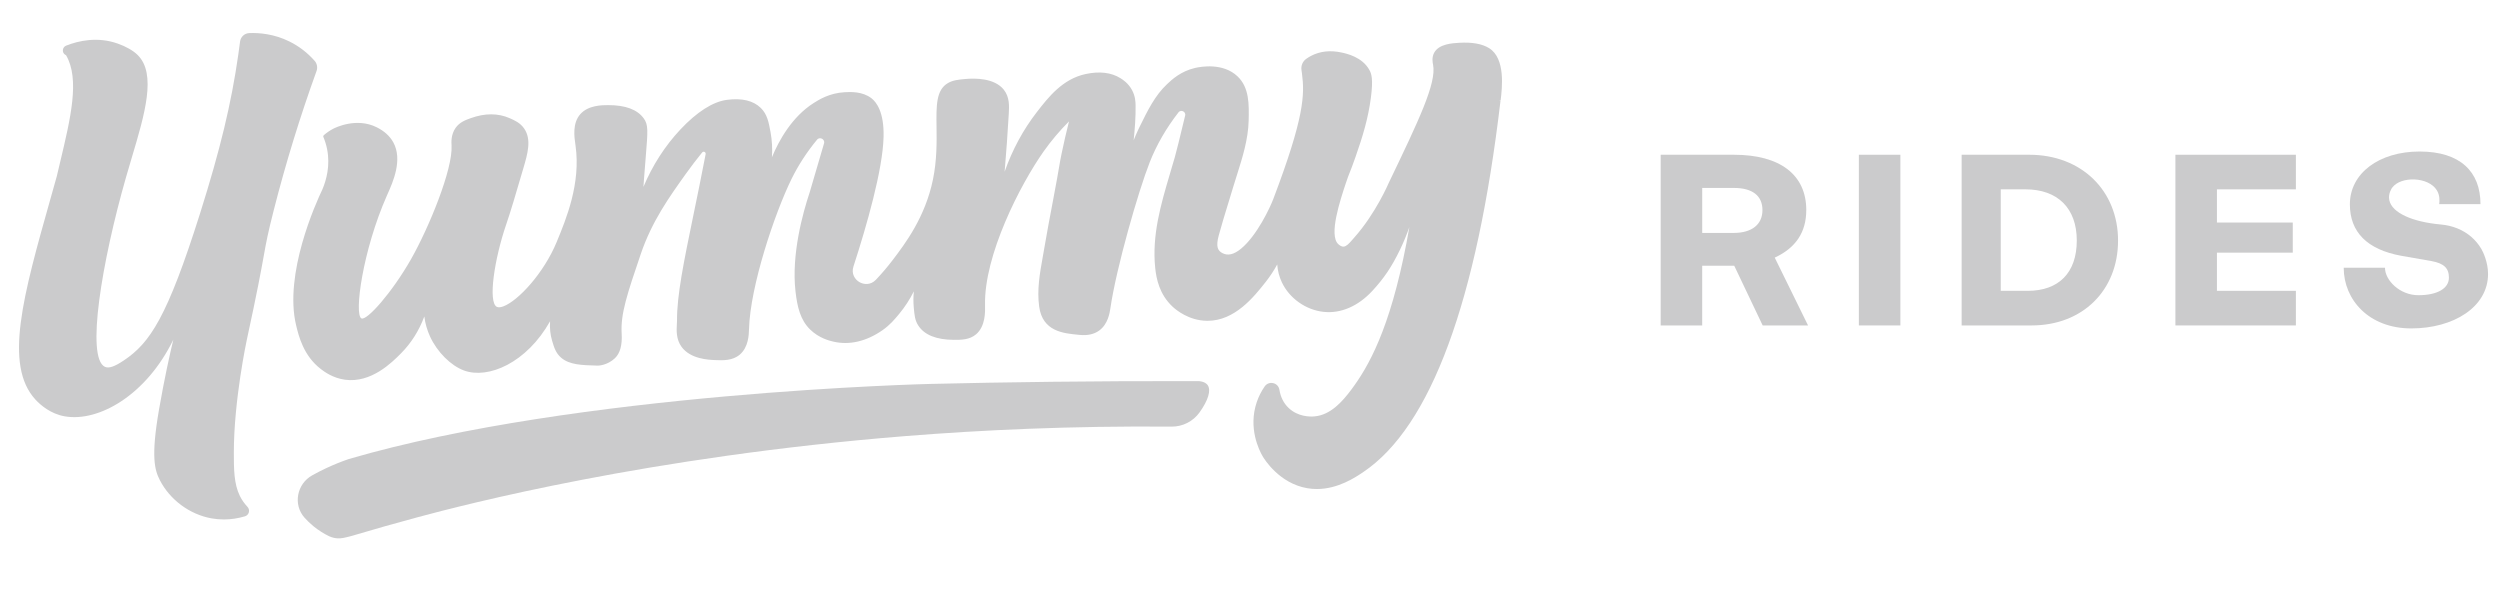
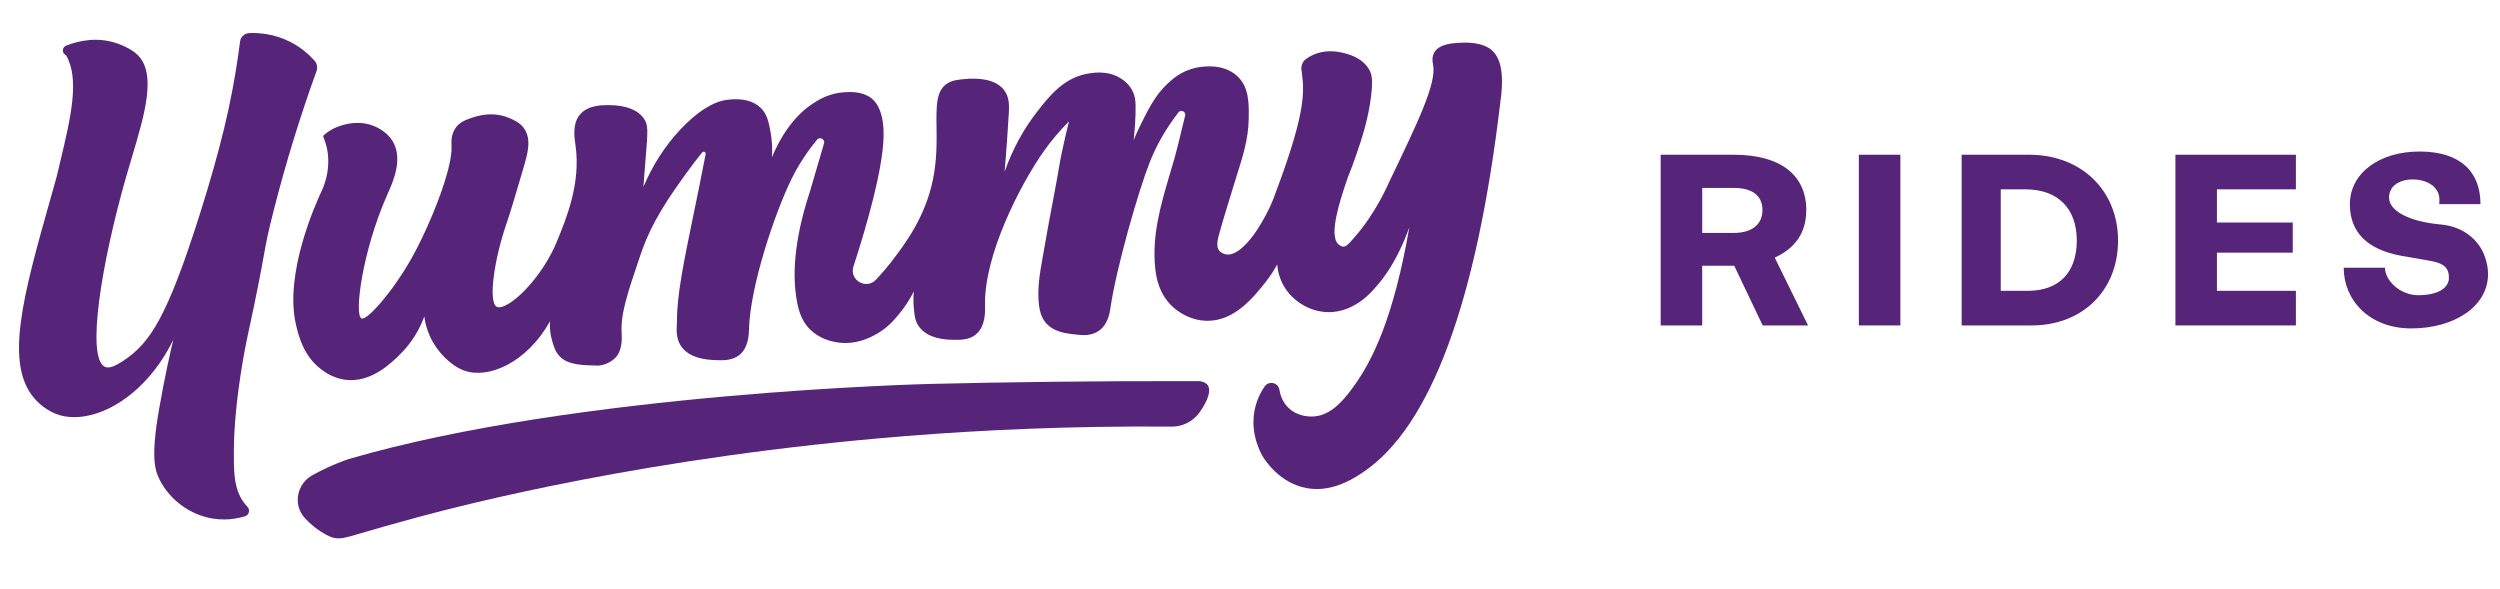
<svg xmlns="http://www.w3.org/2000/svg" id="Capa_1" version="1.1" viewBox="0 0 1205 283.68">
  <defs>
    <style>
      .st0 {
-         opacity: .63;
+         fill: #562478;
      }

-       .st0, .st1, .st2 {
+       .st1, .st2, .st3 {
        fill: #cbcbcc;
      }

      .st2 {
        opacity: .4;
      }
+ 
+       .st2, .st3 {
+         isolation: isolate;
+       }
+ 
+       .st3 {
+         opacity: .63;
+       }
    </style>
  </defs>
  <g>
-     <path class="st1" d="M870.63,101.27c0-17.01-12.6-26.68-34.84-26.68h-35.34v82.27h20.01v-28.79h15.44l13.71,28.79h21.87l-16.06-32.69c10.13-4.67,15.2-12.23,15.2-22.9ZM835.67,112.27h-15.2v-21.68h15.32c8.9,0,13.71,3.78,13.71,10.67s-5.06,11.01-13.84,11.01Z" />
-     <rect class="st1" x="895.97" y="74.59" width="20.01" height="82.27" />
-     <path class="st1" d="M978.09,74.59h-32.58v82.27h33.74c24.55,0,41.65-16.9,41.65-40.91s-17.57-41.36-42.81-41.36ZM977.39,140.18h-13.03v-48.92h11.87c15.59,0,24.78,9.12,24.78,24.68s-8.73,24.24-23.62,24.24Z" />
-     <path class="st1" d="M1196.05,120.06c-1.38-2.38-3.06-4.29-4.8-5.82-4.08-3.58-9.32-5.55-14.72-6.03-13.72-1.23-23.61-5.59-24.88-11.72-.65-3.14,1.17-5.74,1.35-5.99,4.16-5.74,17.54-5.33,21.55,1.2,1.49,2.42,1.36,5.14,1.15,6.68h19.89c0-15.56-9.7-25.35-29.34-25.35s-33.61,10.56-33.61,25.46c0,13.45,8.4,21.79,24.71,24.79l14.63,2.56c6.05,1.11,8.4,3.45,8.4,8,0,5.23-5.68,8.45-14.7,8.45s-16.12-7.22-16.12-13.23h-19.89c0,15.45,12.18,29.24,32.56,29.24s37.01-10.34,37.01-26.24c0-5.77-2.46-10.76-3.19-12Z" />
-     <polygon class="st1" points="1048.55 156.86 1106.62 156.86 1106.62 140.18 1068.56 140.18 1068.56 123.17 1068.56 121.78 1105.11 121.78 1105.11 107.26 1068.56 107.26 1068.56 91.26 1106.62 91.26 1106.62 74.59 1048.55 74.59 1048.55 156.86" />
+     <path class="st0" d="M870.63,101.27c0-17.01-12.6-26.68-34.84-26.68h-35.34v82.27h20.01v-28.79h15.44l13.71,28.79h21.87l-16.06-32.69c10.13-4.67,15.2-12.23,15.2-22.9h.01ZM835.67,112.27h-15.2v-21.68h15.32c8.9,0,13.71,3.78,13.71,10.67s-5.06,11.01-13.84,11.01h.01Z" />
+     <rect class="st0" x="895.97" y="74.59" width="20.01" height="82.27" />
+     <path class="st0" d="M978.09,74.59h-32.58v82.27h33.74c24.55,0,41.65-16.9,41.65-40.91s-17.57-41.36-42.81-41.36h0ZM977.39,140.18h-13.03v-48.92h11.87c15.59,0,24.78,9.12,24.78,24.68s-8.73,24.24-23.62,24.24Z" />
+     <path class="st0" d="M1196.05,120.06c-1.38-2.38-3.06-4.29-4.8-5.82-4.08-3.58-9.32-5.55-14.72-6.03-13.72-1.23-23.61-5.59-24.88-11.72-.65-3.14,1.17-5.74,1.35-5.99,4.16-5.74,17.54-5.33,21.55,1.2,1.49,2.42,1.36,5.14,1.15,6.68h19.89c0-15.56-9.7-25.35-29.34-25.35s-33.61,10.56-33.61,25.46c0,13.45,8.4,21.79,24.71,24.79l14.63,2.56c6.05,1.11,8.4,3.45,8.4,8,0,5.23-5.68,8.45-14.7,8.45s-16.12-7.22-16.12-13.23h-19.89c0,15.45,12.18,29.24,32.56,29.24s37.01-10.34,37.01-26.24c0-5.77-2.46-10.76-3.19-12h0Z" />
+     <polygon class="st0" points="1048.55 156.86 1106.62 156.86 1106.62 140.18 1068.56 140.18 1068.56 123.17 1068.56 121.78 1105.11 121.78 1105.11 107.26 1068.56 107.26 1068.56 91.26 1106.62 91.26 1106.62 74.59 1048.55 74.59 1048.55 156.86" />
  </g>
  <g>
-     <path class="st1" d="M723.32,48.29c.71-6.01,2.37-20.09-5.52-25.05-3.35-2.11-8.2-2.98-14.44-2.62-3.4.2-9.73.57-12.05,4.72-1.29,2.31-.79,4.8-.57,5.85,1.76,8.81-6.91,26.87-21.3,56.83-.06.15-6.37,14.96-16.72,26.52-.24.26-.47.54-.71.82l-.15.17c-1.72,2.01-2.96,3.21-4.15,3.34-1.21.13-2.3-.87-2.66-1.2-4.71-4.29.95-21.28,3.67-29.45.95-2.85,1.36-3.87,1.88-5.16.55-1.36,1.23-3.05,2.78-7.47,3.51-10,6.11-18.68,7.39-28.52,1.16-8.93.3-11.45-.68-13.26-3.41-6.32-10.98-7.96-13.47-8.5-5.43-1.18-10.37-.63-14.69,1.62-.81.42-1.59.91-2.34,1.44-1.73,1.24-2.59,3.33-2.27,5.45.08.51.16,1.06.23,1.64,1.33,10.13,1.16,21.02-13.82,60.46-1.59,4.2-7.86,17.59-15.51,23.92-3.46,2.86-6.42,3.56-9.06,2.14-2.18-1.18-3.22-3.02-1.71-8.56,1.39-5.13,2.99-10.31,4.55-15.4l.17-.55c.74-2.42,1.49-4.84,2.21-7.27.82-2.75,1.49-4.82,1.82-5.84l.18-.57c2.46-7.81,5.26-16.67,5.47-25.62.18-7.85.38-15.98-5.43-21.43-6.89-6.48-17.36-4.69-20.4-3.99-6.87,1.59-11.18,5.62-13.49,7.8-5.82,5.46-9.3,12.56-13.33,20.77-.35.71-.65,1.35-.78,1.63-.71,1.54-1.38,3.09-2,4.66.54-5.03,1.04-11.43.93-16.85-.03-1.5-.09-4.28-1.66-7.25-1.81-3.43-4.58-5.17-5.63-5.82-4.44-2.77-10.09-3.44-16.81-2-11.12,2.39-17.95,11.2-23.44,18.27-6.64,8.55-11.86,18.21-15.58,28.8.8-9.32,1.47-18.7,2-27.96.21-3.56.47-7.98-2.41-11.58-4.48-5.6-13.72-5.61-18.82-5.12-3.06.29-5.69.55-8.05,1.91-5.78,3.33-5.68,10.83-5.54,21.2.09,7.08.21,15.88-1.72,25.29-3.72,18.2-13.5,31.05-19.33,38.73-2.52,3.32-5.26,6.54-8.14,9.58-2.64,2.79-5.98,2.35-8.04,1.13-2.03-1.21-3.98-3.9-2.81-7.51,6.41-19.73,14.12-46.58,14.51-62.46.3-12.03-3.52-16.82-5.82-18.6-4.37-3.38-10.16-3.07-12.95-2.92-7.3.39-12.43,3.63-14.89,5.19-10.47,6.62-16.77,18.03-20.15,26.16.28-4.09.06-8.13-.66-12.06-.89-4.83-1.59-8.64-4.68-11.68-3.64-3.58-9.18-4.9-16.45-3.92-6.71.9-14.44,5.85-22.36,14.3-7.41,7.91-13.38,17.19-17.79,27.65.11-1.48.23-3.14.36-4.94.28-3.64.53-6.75.75-9.41,1.06-12.94,1.28-15.64-1.01-18.75-3.09-4.2-8.76-6.33-17.09-6.32-2.88,0-9.64,0-13.47,4.4-3.83,4.38-2.86,10.95-2.35,14.48l.09.64c2.58,18.25-4.47,35.27-9.13,46.55-6.17,14.9-18.5,28.27-25.7,30.94-1.34.5-2.41.57-3.1.22-4.37-2.21-1.16-23.17,4.51-39.72,2.19-6.38,4.24-13.36,8.32-27.26,1.97-6.72,4.01-13.67.33-18.98-1.91-2.75-4.59-3.93-6.96-4.97-5.63-2.48-11.95-2.48-18.78-.02-2.5.9-5.33,1.92-7.27,4.65-2.31,3.25-2.08,6.99-1.98,8.55.67,11.43-10.92,39.59-19.52,54.75-9.09,16.01-21.38,29.9-23.94,28.56-3.56-1.85.56-32.69,12.33-59.28l.32-.72c2.57-5.76,7.34-16.47,2.73-24.85-1.66-3.02-4.38-5.48-8.07-7.3-9.73-4.8-19.8.18-20.91.76-1.61.84-3.13,1.88-4.53,3.1-.24.21-.32.55-.2.84.8,1.89,1.4,3.86,1.8,5.86,1.58,7.92-.36,14.93-2.25,19.38-3.16,6.6-18.63,40.8-12.68,65.55,1.24,5.13,3.53,14.68,11.94,21.1,1.54,1.18,5.65,4.31,11.63,5.13,12.66,1.72,22.7-8.39,26.98-12.71,4.95-5,8.72-10.97,11.24-17.79.43,3.39,1.37,6.65,2.79,9.74,3.44,7.43,10,13.98,16.34,16.31,11.69,4.29,30.22-3.68,41.49-23.74-.24,3.21.08,6.4.98,9.42.95,3.2,1.78,5.97,4.38,8.18,4.01,3.42,9.88,3.58,17.32,3.78.16,0,.31,0,.5,0,.18,0,4.44-.12,8.09-3.58,2.47-2.36,3.56-6.31,3.23-11.88-.57-9.52,2.69-19.12,9.19-38.26,5.37-15.82,13.73-27.5,21.82-38.81,2.49-3.48,5.11-6.91,7.79-10.21.43-.53.97-.33,1.13-.26.33.16.65.52.55,1.07-2.08,10.87-4.11,20.73-5.91,29.43-4.63,22.48-7.97,38.73-7.89,50.84,0,.45-.03,1-.07,1.61-.17,2.93-.43,7.36,2.29,11.05,4.31,5.83,12.87,6.2,16.09,6.34,3.75.16,8.41.37,11.94-2.63,4.24-3.59,4.38-9.73,4.45-12.2.54-20.83,12.44-56.02,20.46-72.39,3.26-6.65,7.41-13.04,12.33-19,.74-.89,1.75-.81,2.4-.47.66.35,1.3,1.15.97,2.28l-6.91,23.55c-3.41,10.21-8.83,29.98-6.85,47.65.87,7.75,2.39,13.85,6.98,18.39,4.36,4.32,9.58,5.53,11.3,5.93,7.71,1.79,15.87-.1,23.61-5.48,3.66-2.55,5.87-5.22,8.11-7.92,2.75-3.32,5.12-6.97,7.06-10.85-.26,2.55-.28,5.13-.05,7.7.35,3.91.56,6.27,2.19,8.79,2.93,4.53,8.67,6.84,17.07,6.89,3.55.02,7.58.04,10.77-2.66,4.59-3.89,4.4-11.03,4.33-13.72v-.27c-.58-24.05,17.02-58.25,28.24-74.15,3.58-5.07,7.69-9.94,12.23-14.5-1.29,5.13-2.5,10.37-3.59,15.63-.57,2.75-.79,4.03-1.16,6.23-.45,2.67-1.14,6.7-3,16.51-1.44,7.59-2.93,15.43-4.24,23.19-.22,1.32-.46,2.64-.71,4.05-1.37,7.64-2.79,15.54-1.68,23.68,1.63,11.97,11.67,12.9,18.99,13.58l.69.07c3.69.35,6.79-.35,9.21-2.09,4.32-3.1,5.12-8.64,5.44-10.8,2.84-19.5,13.5-56.51,18.95-70.33,3.31-8.4,7.98-16.49,13.86-24.05.67-.86,1.62-.81,2.23-.52.62.3,1.25,1.02.99,2.07-2.66,11.11-4.34,17.85-4.97,20.02,0,0-1.08,3.68-1.16,3.93-.44,1.51-.88,3.03-1.34,4.56-4.22,14.33-8.59,29.15-6.96,44.91.53,5.16,1.98,12.72,8.41,18.71,1.67,1.56,7.81,6.67,16.54,6.78.1,0,.2,0,.3,0,13.18,0,22.38-11.62,27.9-18.6,2.11-2.67,4.03-5.55,5.66-8.56.22,3.04.97,5.93,2.23,8.6,3.65,7.73,11.55,13.33,20.13,14.25,8.29.89,16.62-2.7,23.48-10.11,5.63-6.08,9.36-11.62,13.3-19.77,1.72-3.57,3.24-7.23,4.55-10.97-.45,2.6-.92,5.2-1.42,7.79-8.05,41.76-18.4,59.6-26.52,70.49-4.49,6.02-10.12,12.27-17.77,12.95-2.24.21-7.96.2-12.46-4.04-2.38-2.25-3.88-5.2-4.46-8.78-.26-1.62-1.41-2.85-3-3.21-1.61-.36-3.19.25-4.13,1.62-1.62,2.35-2.9,4.89-3.8,7.55-4.2,12.4,1.09,23.06,2.81,26.03.77,1.33,7.95,13.09,21.5,15.44,1.59.28,3.15.4,4.67.4,10.24,0,18.6-5.64,22.46-8.24,32.43-21.89,54.66-82.13,66.07-179.04l-.73-.09h0s.75-.06.75-.06Z" />
-     <path class="st1" d="M151.61,29.28c-3.43-3.89-7.51-7.01-12.1-9.28-7.48-3.7-14.67-4.24-19.37-4.05-2.28.09-4.14,1.81-4.43,4.09-.23,1.82-.52,3.97-.86,6.35-3.36,23.49-8.68,45.61-18.37,76.32-15.89,50.31-24.19,62.57-36.8,71.02-4.54,3.04-7.27,3.95-9.14,3.06-9.13-4.36-1.53-50.42,10.26-91.56.91-3.16,1.85-6.31,2.77-9.42,6.18-20.7,12.02-40.25,2.75-49.33-2.16-2.12-5.58-4.07-9.62-5.49-9.72-3.43-18.86-1.35-24.82,1-.85.34-1.46,1.12-1.57,2.04-.11.91.27,1.76,1,2.28.09.07.19.12.3.18.09.05.23.13.26.17,6.65,11.56,2.22,30.09-2.9,51.55-.54,2.25-1.08,4.52-1.61,6.8-1.03,3.68-2.05,7.29-3.04,10.81-13.13,46.54-22.62,80.17-7.17,96.85,2.3,2.48,7.18,6.82,14.09,8.01,16.33,2.84,39.28-10.23,52.29-36.94-1.69,7.1-4.29,18.72-6.86,33.52-4.01,23.07-2.1,29.34.39,34.2,4.87,9.49,14.43,16.54,24.94,18.4,1.96.35,3.94.52,5.92.52,3.38,0,6.78-.51,10.16-1.52.92-.28,1.62-1,1.87-1.93.25-.94,0-1.92-.66-2.63-1.51-1.61-2.74-3.36-3.66-5.22-2.92-5.9-2.92-13.18-2.92-20.89,0-25.27,6.2-54.14,6.26-54.43,5.09-23.45,6.86-33.23,8.15-40.37,1.26-6.99,1.96-10.84,4.83-22.08,5.74-22.53,12.67-45.09,20.61-67.04.62-1.72.27-3.63-.93-4.99Z" />
+     <path class="st0" d="M723.32,48.29c.71-6.01,2.37-20.09-5.52-25.05-3.35-2.11-8.2-2.98-14.44-2.62-3.4.2-9.73.57-12.05,4.72-1.29,2.31-.79,4.8-.57,5.85,1.76,8.81-6.91,26.87-21.3,56.83-.06.15-6.37,14.96-16.72,26.52-.24.26-.47.54-.71.82l-.15.17c-1.72,2.01-2.96,3.21-4.15,3.34-1.21.13-2.3-.87-2.66-1.2-4.71-4.29.95-21.28,3.67-29.45.95-2.85,1.36-3.87,1.88-5.16.55-1.36,1.23-3.05,2.78-7.47,3.51-10,6.11-18.68,7.39-28.52,1.16-8.93.3-11.45-.68-13.26-3.41-6.32-10.98-7.96-13.47-8.5-5.43-1.18-10.37-.63-14.69,1.62-.81.42-1.59.91-2.34,1.44-1.73,1.24-2.59,3.33-2.27,5.45.08.51.16,1.06.23,1.64,1.33,10.13,1.16,21.02-13.82,60.46-1.59,4.2-7.86,17.59-15.51,23.92-3.46,2.86-6.42,3.56-9.06,2.14-2.18-1.18-3.22-3.02-1.71-8.56,1.39-5.13,2.99-10.31,4.55-15.4l.17-.55c.74-2.42,1.49-4.84,2.21-7.27.82-2.75,1.49-4.82,1.82-5.84l.18-.57c2.46-7.81,5.26-16.67,5.47-25.62.18-7.85.38-15.98-5.43-21.43-6.89-6.48-17.36-4.69-20.4-3.99-6.87,1.59-11.18,5.62-13.49,7.8-5.82,5.46-9.3,12.56-13.33,20.77-.35.71-.65,1.35-.78,1.63-.71,1.54-1.38,3.09-2,4.66.54-5.03,1.04-11.43.93-16.85-.03-1.5-.09-4.28-1.66-7.25-1.81-3.43-4.58-5.17-5.63-5.82-4.44-2.77-10.09-3.44-16.81-2-11.12,2.39-17.95,11.2-23.44,18.27-6.64,8.55-11.86,18.21-15.58,28.8.8-9.32,1.47-18.7,2-27.96.21-3.56.47-7.98-2.41-11.58-4.48-5.6-13.72-5.61-18.82-5.12-3.06.29-5.69.55-8.05,1.91-5.78,3.33-5.68,10.83-5.54,21.2.09,7.08.21,15.88-1.72,25.29-3.72,18.2-13.5,31.05-19.33,38.73-2.52,3.32-5.26,6.54-8.14,9.58-2.64,2.79-5.98,2.35-8.04,1.13-2.03-1.21-3.98-3.9-2.81-7.51,6.41-19.73,14.12-46.58,14.51-62.46.3-12.03-3.52-16.82-5.82-18.6-4.37-3.38-10.16-3.07-12.95-2.92-7.3.39-12.43,3.63-14.89,5.19-10.47,6.62-16.77,18.03-20.15,26.16.28-4.09.06-8.13-.66-12.06-.89-4.83-1.59-8.64-4.68-11.68-3.64-3.58-9.18-4.9-16.45-3.92-6.71.9-14.44,5.85-22.36,14.3-7.41,7.91-13.38,17.19-17.79,27.65.11-1.48.23-3.14.36-4.94.28-3.64.53-6.75.75-9.41,1.06-12.94,1.28-15.64-1.01-18.75-3.09-4.2-8.76-6.33-17.09-6.32-2.88,0-9.64,0-13.47,4.4-3.83,4.38-2.86,10.95-2.35,14.48l.09.64c2.58,18.25-4.47,35.27-9.13,46.55-6.17,14.9-18.5,28.27-25.7,30.94-1.34.5-2.41.57-3.1.22-4.37-2.21-1.16-23.17,4.51-39.72,2.19-6.38,4.24-13.36,8.32-27.26,1.97-6.72,4.01-13.67.33-18.98-1.91-2.75-4.59-3.93-6.96-4.97-5.63-2.48-11.95-2.48-18.78-.02-2.5.9-5.33,1.92-7.27,4.65-2.31,3.25-2.08,6.99-1.98,8.55.67,11.43-10.92,39.59-19.52,54.75-9.09,16.01-21.38,29.9-23.94,28.56-3.56-1.85.56-32.69,12.33-59.28l.32-.72c2.57-5.76,7.34-16.47,2.73-24.85-1.66-3.02-4.38-5.48-8.07-7.3-9.73-4.8-19.8.18-20.91.76-1.61.84-3.13,1.88-4.53,3.1-.24.21-.32.55-.2.84.8,1.89,1.4,3.86,1.8,5.86,1.58,7.92-.36,14.93-2.25,19.38-3.16,6.6-18.63,40.8-12.68,65.55,1.24,5.13,3.53,14.68,11.94,21.1,1.54,1.18,5.65,4.31,11.63,5.13,12.66,1.72,22.7-8.39,26.98-12.71,4.95-5,8.72-10.97,11.24-17.79.43,3.39,1.37,6.65,2.79,9.74,3.44,7.43,10,13.98,16.34,16.31,11.69,4.29,30.22-3.68,41.49-23.74-.24,3.21.08,6.4.98,9.42.95,3.2,1.78,5.97,4.38,8.18,4.01,3.42,9.88,3.58,17.32,3.78h.5c.18,0,4.44-.12,8.09-3.58,2.47-2.36,3.56-6.31,3.23-11.88-.57-9.52,2.69-19.12,9.19-38.26,5.37-15.82,13.73-27.5,21.82-38.81,2.49-3.48,5.11-6.91,7.79-10.21.43-.53.97-.33,1.13-.26.33.16.65.52.55,1.07-2.08,10.87-4.11,20.73-5.91,29.43-4.63,22.48-7.97,38.73-7.89,50.84,0,.45-.03,1-.07,1.61-.17,2.93-.43,7.36,2.29,11.05,4.31,5.83,12.87,6.2,16.09,6.34,3.75.16,8.41.37,11.94-2.63,4.24-3.59,4.38-9.73,4.45-12.2.54-20.83,12.44-56.02,20.46-72.39,3.26-6.65,7.41-13.04,12.33-19,.74-.89,1.75-.81,2.4-.47.66.35,1.3,1.15.97,2.28l-6.91,23.55c-3.41,10.21-8.83,29.98-6.85,47.65.87,7.75,2.39,13.85,6.98,18.39,4.36,4.32,9.58,5.53,11.3,5.93,7.71,1.79,15.87-.1,23.61-5.48,3.66-2.55,5.87-5.22,8.11-7.92,2.75-3.32,5.12-6.97,7.06-10.85-.26,2.55-.28,5.13-.05,7.7.35,3.91.56,6.27,2.19,8.79,2.93,4.53,8.67,6.84,17.07,6.89,3.55.02,7.58.04,10.77-2.66,4.59-3.89,4.4-11.03,4.33-13.72v-.27c-.58-24.05,17.02-58.25,28.24-74.15,3.58-5.07,7.69-9.94,12.23-14.5-1.29,5.13-2.5,10.37-3.59,15.63-.57,2.75-.79,4.03-1.16,6.23-.45,2.67-1.14,6.7-3,16.51-1.44,7.59-2.93,15.43-4.24,23.19-.22,1.32-.46,2.64-.71,4.05-1.37,7.64-2.79,15.54-1.68,23.68,1.63,11.97,11.67,12.9,18.99,13.58l.69.07c3.69.35,6.79-.35,9.21-2.09,4.32-3.1,5.12-8.64,5.44-10.8,2.84-19.5,13.5-56.51,18.95-70.33,3.31-8.4,7.98-16.49,13.86-24.05.67-.86,1.62-.81,2.23-.52.62.3,1.25,1.02.99,2.07-2.66,11.11-4.34,17.85-4.97,20.02,0,0-1.08,3.68-1.16,3.93-.44,1.51-.88,3.03-1.34,4.56-4.22,14.33-8.59,29.15-6.96,44.91.53,5.16,1.98,12.72,8.41,18.71,1.67,1.56,7.81,6.67,16.54,6.78h.3c13.18,0,22.38-11.62,27.9-18.6,2.11-2.67,4.03-5.55,5.66-8.56.22,3.04.97,5.93,2.23,8.6,3.65,7.73,11.55,13.33,20.13,14.25,8.29.89,16.62-2.7,23.48-10.11,5.63-6.08,9.36-11.62,13.3-19.77,1.72-3.57,3.24-7.23,4.55-10.97-.45,2.6-.92,5.2-1.42,7.79-8.05,41.76-18.4,59.6-26.52,70.49-4.49,6.02-10.12,12.27-17.77,12.95-2.24.21-7.96.2-12.46-4.04-2.38-2.25-3.88-5.2-4.46-8.78-.26-1.62-1.41-2.85-3-3.21-1.61-.36-3.19.25-4.13,1.62-1.62,2.35-2.9,4.89-3.8,7.55-4.2,12.4,1.09,23.06,2.81,26.03.77,1.33,7.95,13.09,21.5,15.44,1.59.28,3.15.4,4.67.4,10.24,0,18.6-5.64,22.46-8.24,32.43-21.89,54.66-82.13,66.07-179.04l-.73-.09h0l.75-.06h.04Z" />
+     <path class="st0" d="M151.61,29.28c-3.43-3.89-7.51-7.01-12.1-9.28-7.48-3.7-14.67-4.24-19.37-4.05-2.28.09-4.14,1.81-4.43,4.09-.23,1.82-.52,3.97-.86,6.35-3.36,23.49-8.68,45.61-18.37,76.32-15.89,50.31-24.19,62.57-36.8,71.02-4.54,3.04-7.27,3.95-9.14,3.06-9.13-4.36-1.53-50.42,10.26-91.56.91-3.16,1.85-6.31,2.77-9.42,6.18-20.7,12.02-40.25,2.75-49.33-2.16-2.12-5.58-4.07-9.62-5.49-9.72-3.43-18.86-1.35-24.82,1-.85.34-1.46,1.12-1.57,2.04-.11.91.27,1.76,1,2.28.09.07.19.12.3.18.09.05.23.13.26.17,6.65,11.56,2.22,30.09-2.9,51.55-.54,2.25-1.08,4.52-1.61,6.8-1.03,3.68-2.05,7.29-3.04,10.81-13.13,46.54-22.62,80.17-7.17,96.85,2.3,2.48,7.18,6.82,14.09,8.01,16.33,2.84,39.28-10.23,52.29-36.94-1.69,7.1-4.29,18.72-6.86,33.52-4.01,23.07-2.1,29.34.39,34.2,4.87,9.49,14.43,16.54,24.94,18.4,1.96.35,3.94.52,5.92.52,3.38,0,6.78-.51,10.16-1.52.92-.28,1.62-1,1.87-1.93.25-.94,0-1.92-.66-2.63-1.51-1.61-2.74-3.36-3.66-5.22-2.92-5.9-2.92-13.18-2.92-20.89,0-25.27,6.2-54.14,6.26-54.43,5.09-23.45,6.86-33.23,8.15-40.37,1.26-6.99,1.96-10.84,4.83-22.08,5.74-22.53,12.67-45.09,20.61-67.04.62-1.72.27-3.63-.93-4.99h-.02Z" />
  </g>
  <path class="st1" d="M170.15,258.12c.15-.04.25-.07.38-.11-.13.04-.25.07-.38.11Z" />
-   <path class="st1" d="M582.08,185.6c-.41-.57-1.42-1.59-4.11-1.9-50.52-.13-94.27.52-129.55,1.35,0,0-170.17,3.99-280.33,36.21-3.4,1.17-7.04,2.6-10.85,4.39-2.39,1.12-4.64,2.28-6.77,3.47-7.4,4.13-9.33,14.11-3.67,20.42,1.23,1.37,2.62,2.73,4.21,4.04,2.64,2.17,5.28,3.74,7.64,4.89,1.61.72,2.98.94,3.89,1,2,.14,3.71-.31,6.44-1.01.43-.11.82-.22,1.16-.32.13-.04.25-.07.38-.11.19-.06.4-.12.55-.17h0c9.08-2.7,19.31-5.62,30.54-8.64,22.13-5.94,110.92-29.11,234.85-39.03,36.46-2.92,79.6-4.96,128.27-4.56,5.33.04,10.36-2.52,13.46-6.86,4.16-5.82,5.66-10.68,3.89-13.16Z" />
-   <path class="st0" d="M170.52,258.01c.19-.06.36-.11.55-.16h0c-.15.05-.36.11-.55.16Z" />
+   <path class="st0" d="M582.08,185.6c-.41-.57-1.42-1.59-4.11-1.9-50.52-.13-94.27.52-129.55,1.35,0,0-170.17,3.99-280.33,36.21-3.4,1.17-7.04,2.6-10.85,4.39-2.39,1.12-4.64,2.28-6.77,3.47-7.4,4.13-9.33,14.11-3.67,20.42,1.23,1.37,2.62,2.73,4.21,4.04,2.64,2.17,5.28,3.74,7.64,4.89,1.61.72,2.98.94,3.89,1,2,.14,3.71-.31,6.44-1.01.43-.11.82-.22,1.16-.32.13-.04.25-.07.38-.11.19-.06.4-.12.55-.17h0c9.08-2.7,19.31-5.62,30.54-8.64,22.13-5.94,110.92-29.11,234.85-39.03,36.46-2.92,79.6-4.96,128.27-4.56,5.33.04,10.36-2.52,13.46-6.86,4.16-5.82,5.66-10.68,3.89-13.16h0Z" />
+   <path class="st3" d="M170.52,258.01c.19-.06.36-.11.55-.16h0c-.15.05-.36.11-.55.16Z" />
  <path class="st2" d="M170.52,258.01c.19-.06.36-.11.55-.16h0c-.15.05-.36.11-.55.16Z" />
</svg>
